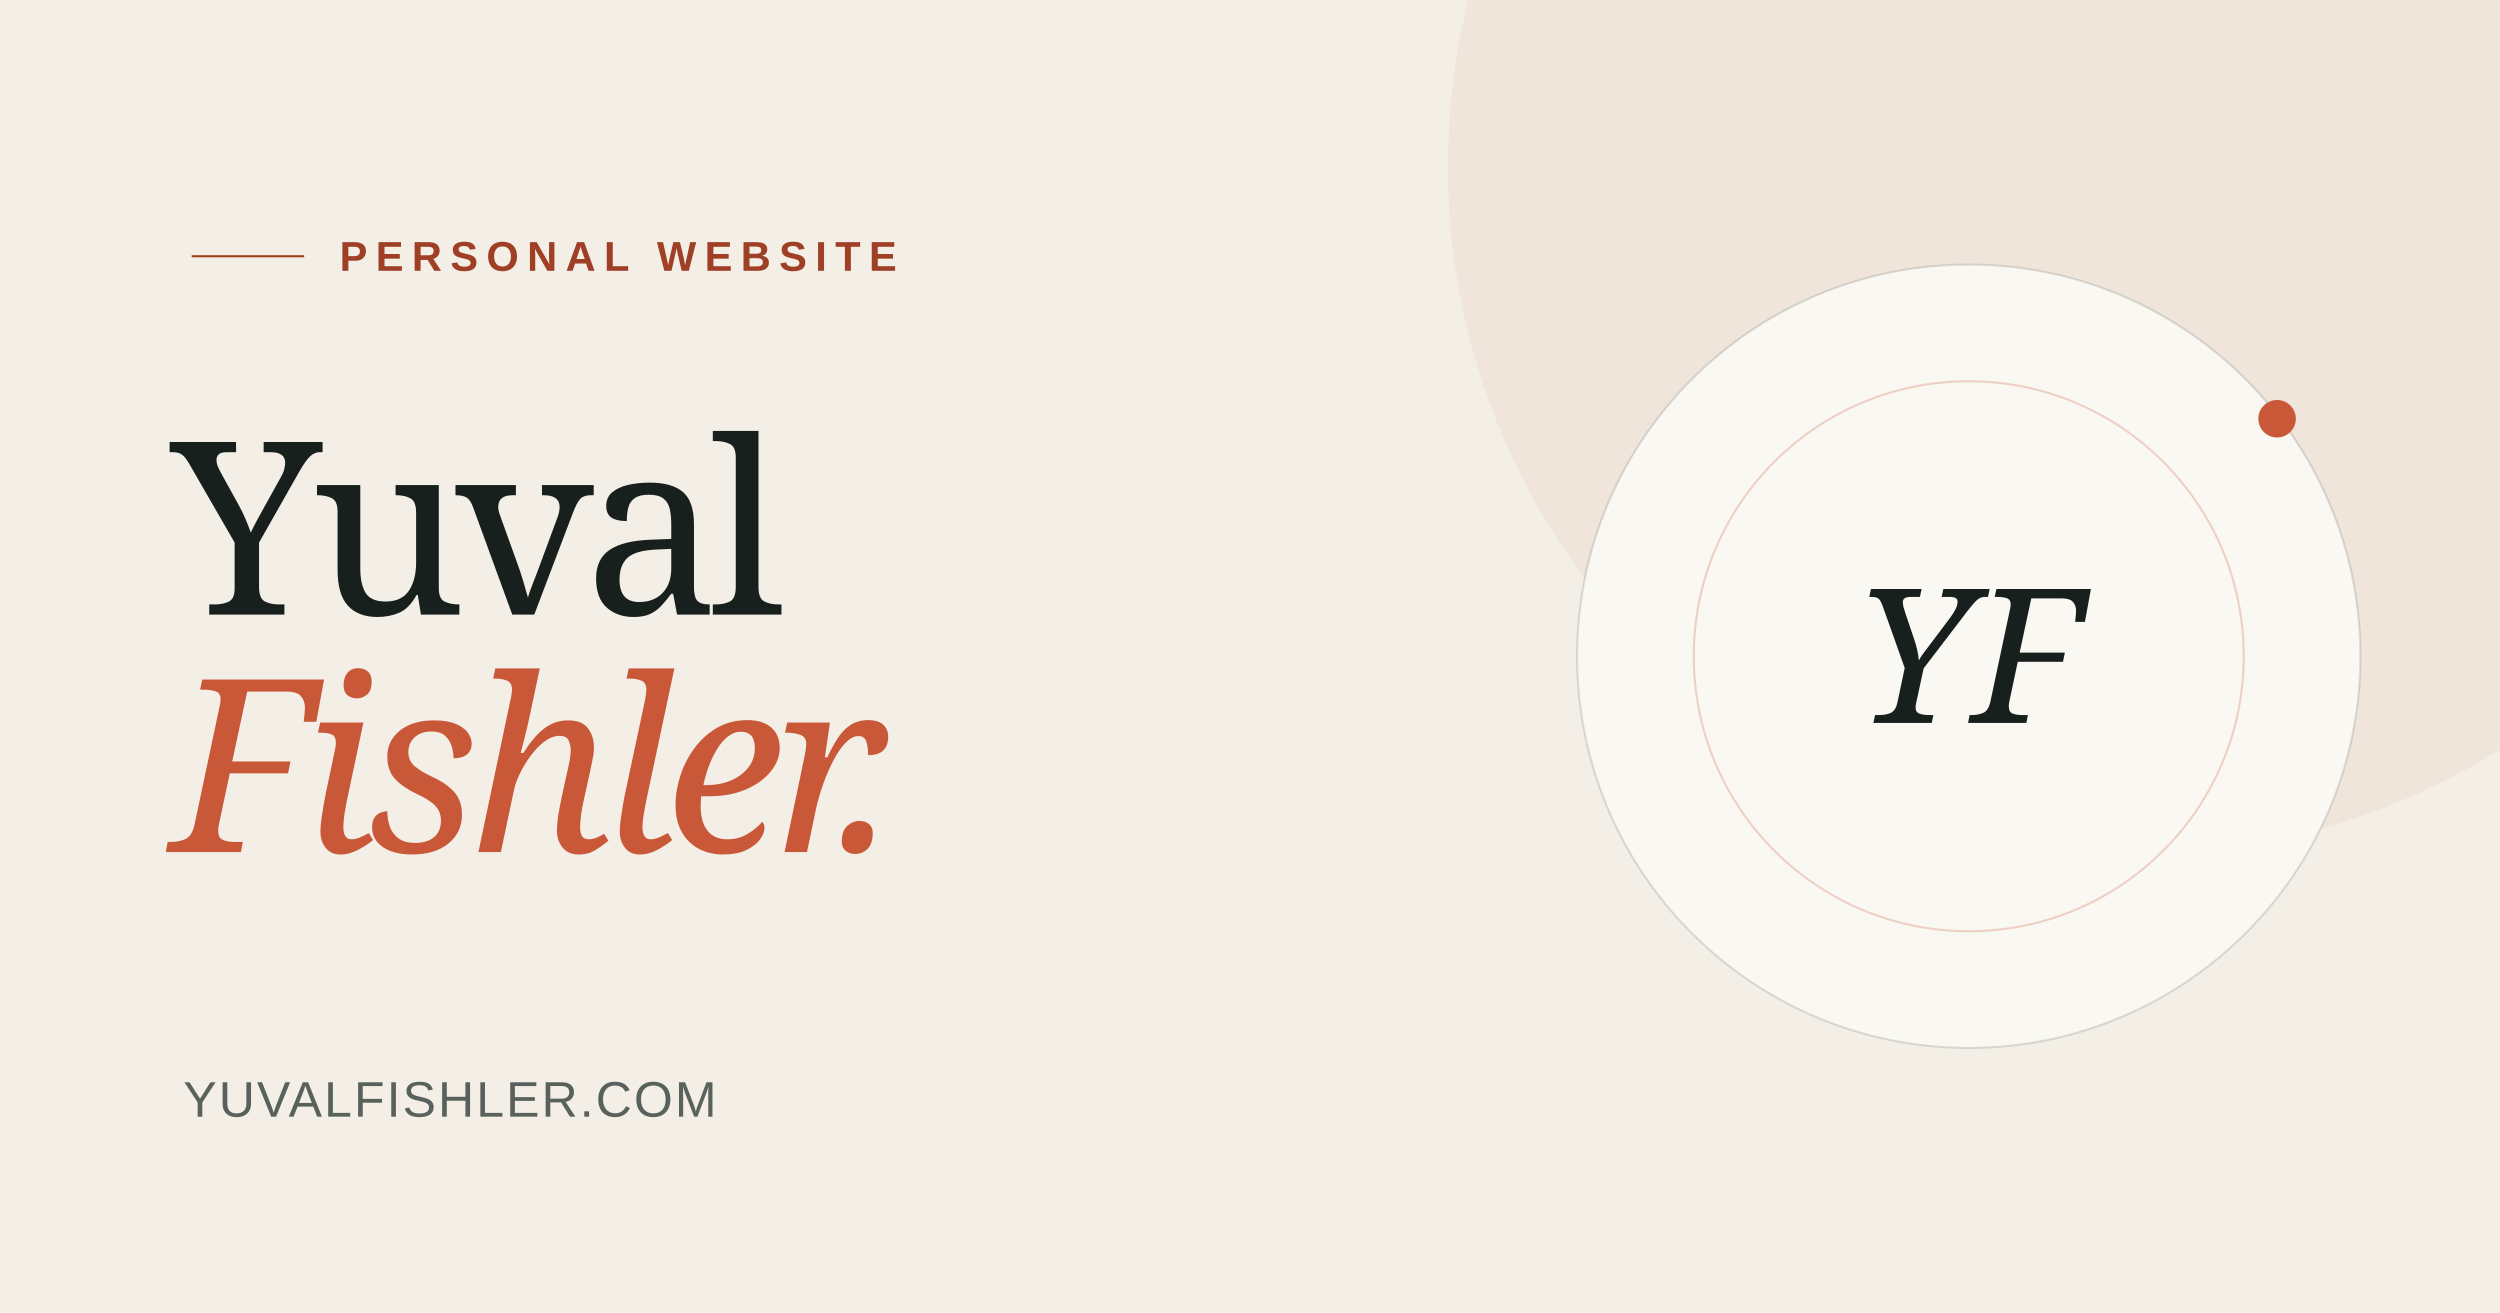
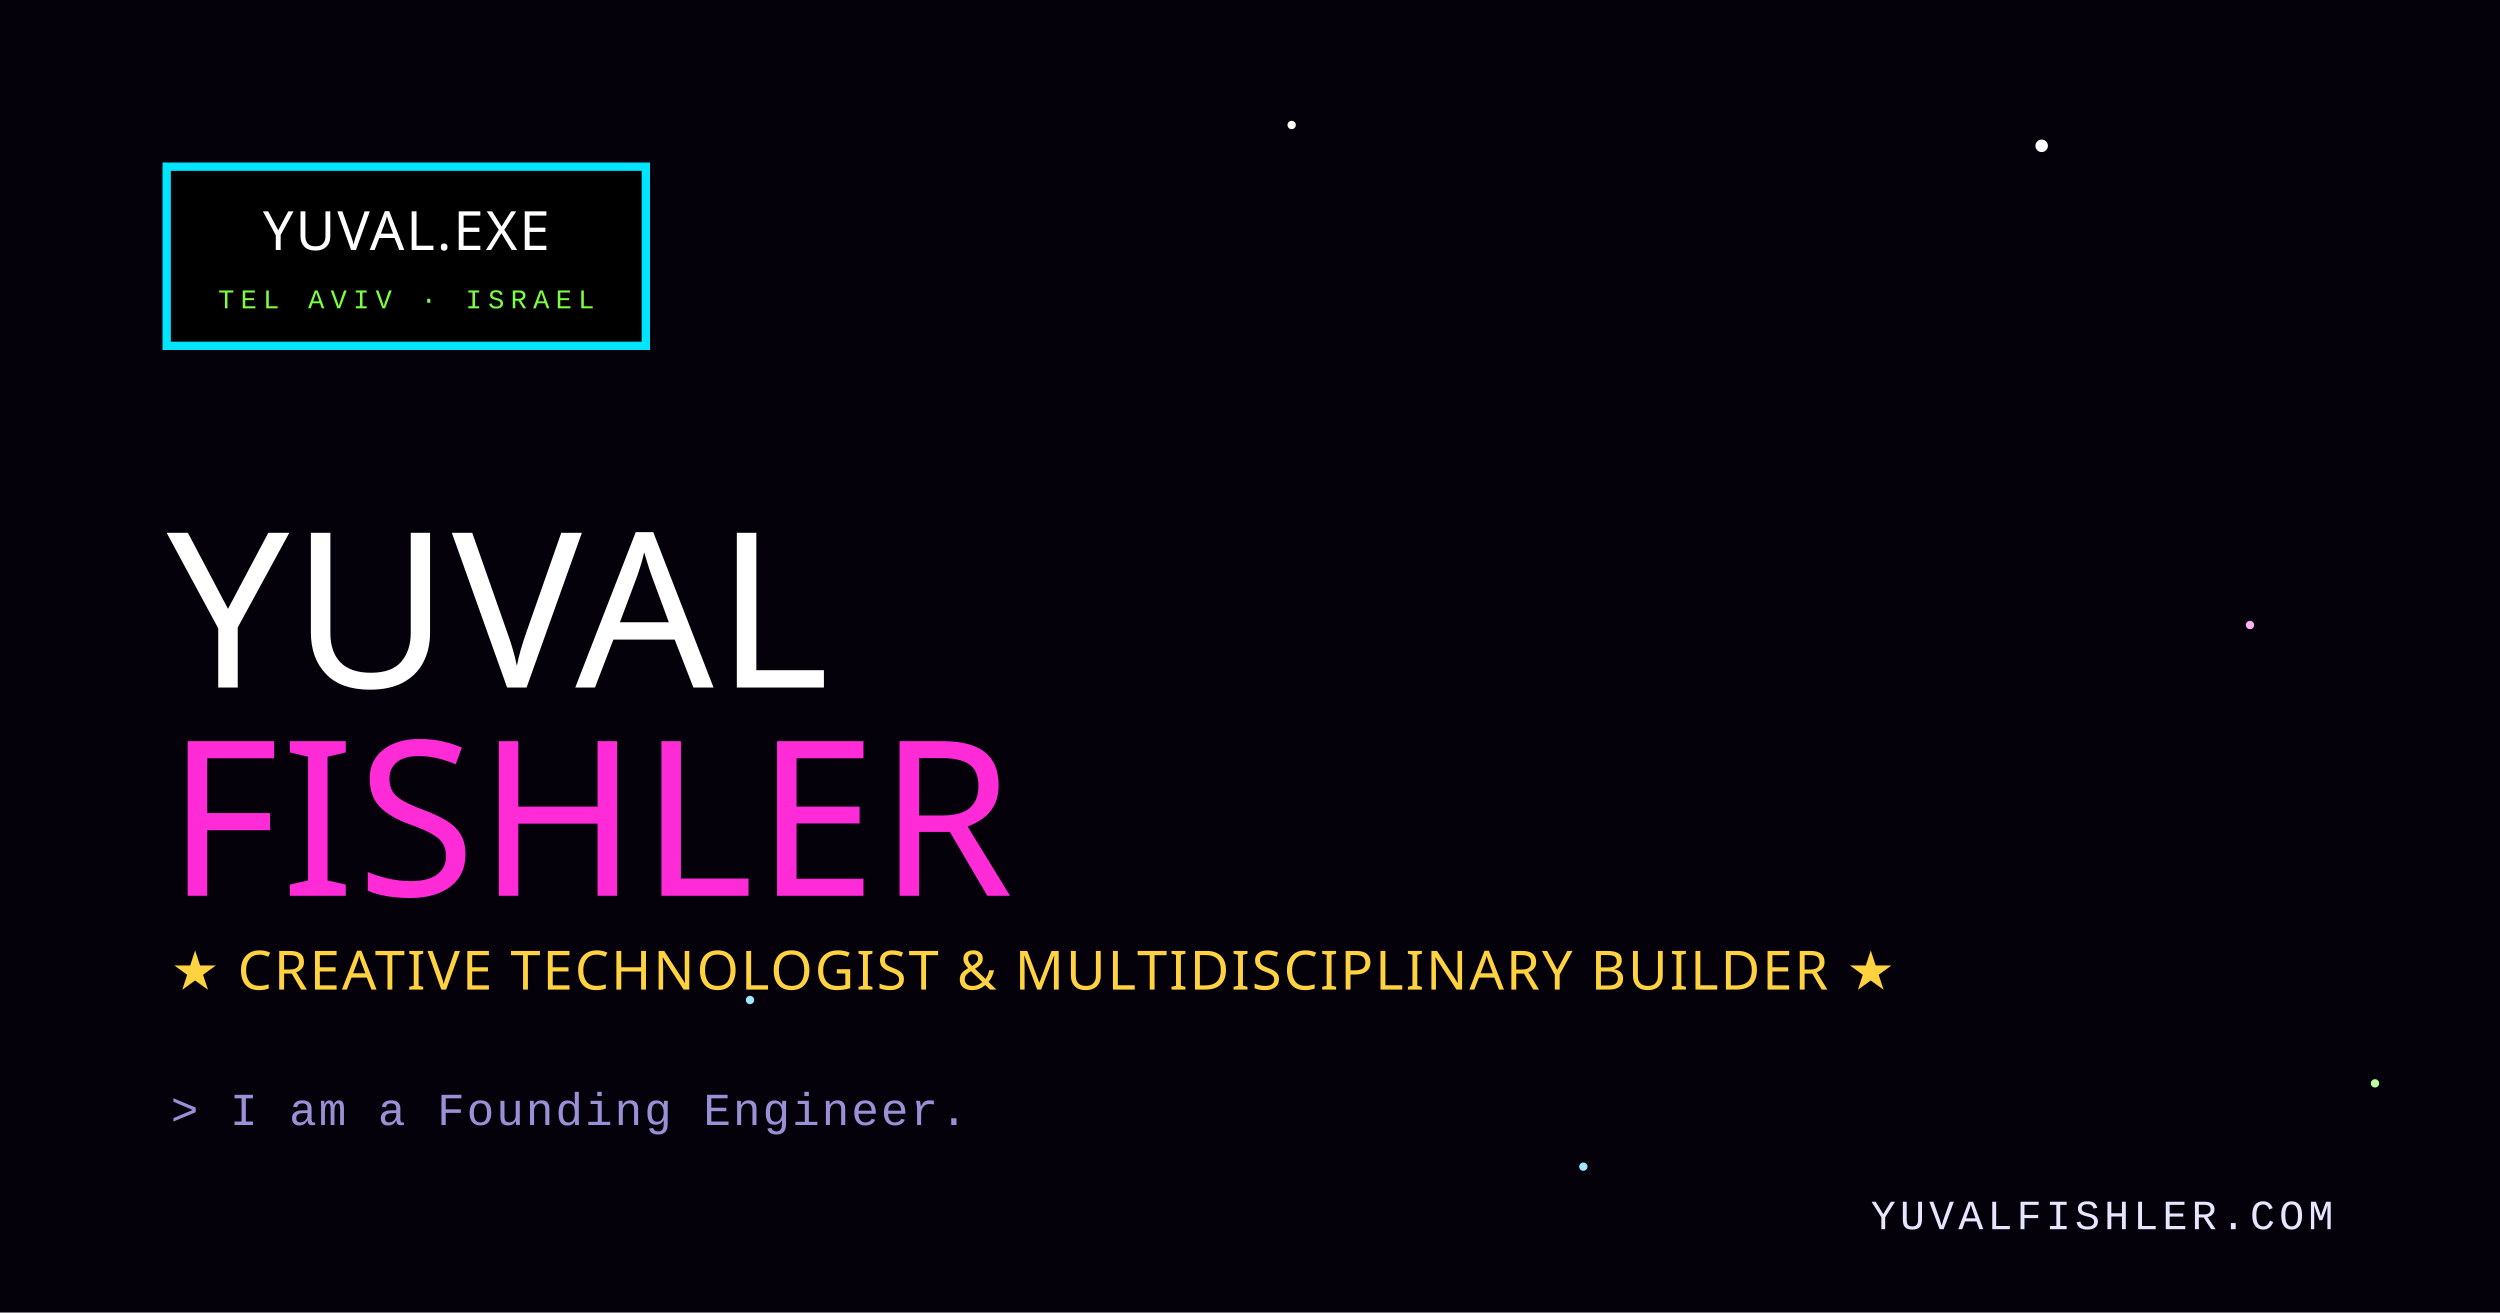
<svg xmlns="http://www.w3.org/2000/svg" width="1200" height="630" viewBox="0 0 1200 630" role="img" aria-labelledby="title desc">
-   <rect width="1200" height="630" fill="#f3efe6" />
-   <circle cx="1025" cy="80" r="330" fill="#c95838" opacity=".07" />
-   <circle cx="945" cy="315" r="188" fill="#faf8f2" stroke="#17201d" stroke-opacity=".14" />
-   <circle cx="945" cy="315" r="132" fill="none" stroke="#c95838" stroke-opacity=".25" />
-   <text x="945" y="347" fill="#17201d" font-family="Georgia, serif" font-size="90" font-style="italic" text-anchor="middle">YF</text>
-   <circle cx="1093" cy="201" r="9" fill="#c95838" />
-   <path d="M92 123h54" stroke="#9f3f25" />
-   <text x="163" y="130" fill="#9f3f25" font-family="Arial, sans-serif" font-size="20" font-weight="700" letter-spacing="4">PERSONAL WEBSITE</text>
-   <text x="82" y="295" fill="#17201d" font-family="Georgia, serif" font-size="116" letter-spacing="-5">Yuval</text>
-   <text x="82" y="409" fill="#c95838" font-family="Georgia, serif" font-size="116" font-style="italic" letter-spacing="-5">Fishler.</text>
-   <text x="88" y="536" fill="#59615d" font-family="Arial, sans-serif" font-size="24" letter-spacing="1">YUVALFISHLER.COM</text>
+   <rect width="1200" height="630" fill="#05010a" />
+   <circle cx="180" cy="90" r="2" fill="#ffffff" />
+   <circle cx="360" cy="480" r="2" fill="#9fe8ff" />
+   <circle cx="980" cy="70" r="3" fill="#ffffff" />
+   <circle cx="1080" cy="300" r="2" fill="#ffb3f0" />
+   <circle cx="120" cy="360" r="2" fill="#b9ff9f" />
+   <circle cx="760" cy="560" r="2" fill="#9fe8ff" />
+   <circle cx="620" cy="60" r="2" fill="#ffffff" />
+   <circle cx="1140" cy="520" r="2" fill="#b9ff9f" />
+   <rect x="80" y="80" width="230" height="86" fill="#000000" stroke="#00e5ff" stroke-width="4" />
+   <text x="195" y="120" fill="#ffffff" font-family="Impact, 'Arial Black', sans-serif" font-size="26" letter-spacing="1" text-anchor="middle">YUVAL.EXE</text>
+   <text x="195" y="148" fill="#7cff3f" font-family="Courier New, monospace" font-size="13" letter-spacing="3" text-anchor="middle">TEL AVIV · ISRAEL</text>
+   <text x="80" y="330" fill="#ffffff" font-family="Impact, 'Arial Black', sans-serif" font-size="104" letter-spacing="1">YUVAL</text>
+   <text x="80" y="430" fill="#ff2bd6" font-family="Impact, 'Arial Black', sans-serif" font-size="104" letter-spacing="1">FISHLER</text>
+   <text x="82" y="475" fill="#ffd23f" font-family="Impact, 'Arial Black', sans-serif" font-size="26" letter-spacing="1">★ CREATIVE TECHNOLOGIST &amp; MULTIDISCIPLINARY BUILDER ★</text>
+   <text x="82" y="540" fill="#9a90d6" font-family="Courier New, monospace" font-size="22" letter-spacing="1">&gt; I am a Founding Engineer.</text>
+   <text x="1120" y="590" fill="#e8e6ff" font-family="Courier New, monospace" font-size="20" letter-spacing="2" text-anchor="end">YUVALFISHLER.COM</text>
</svg>
